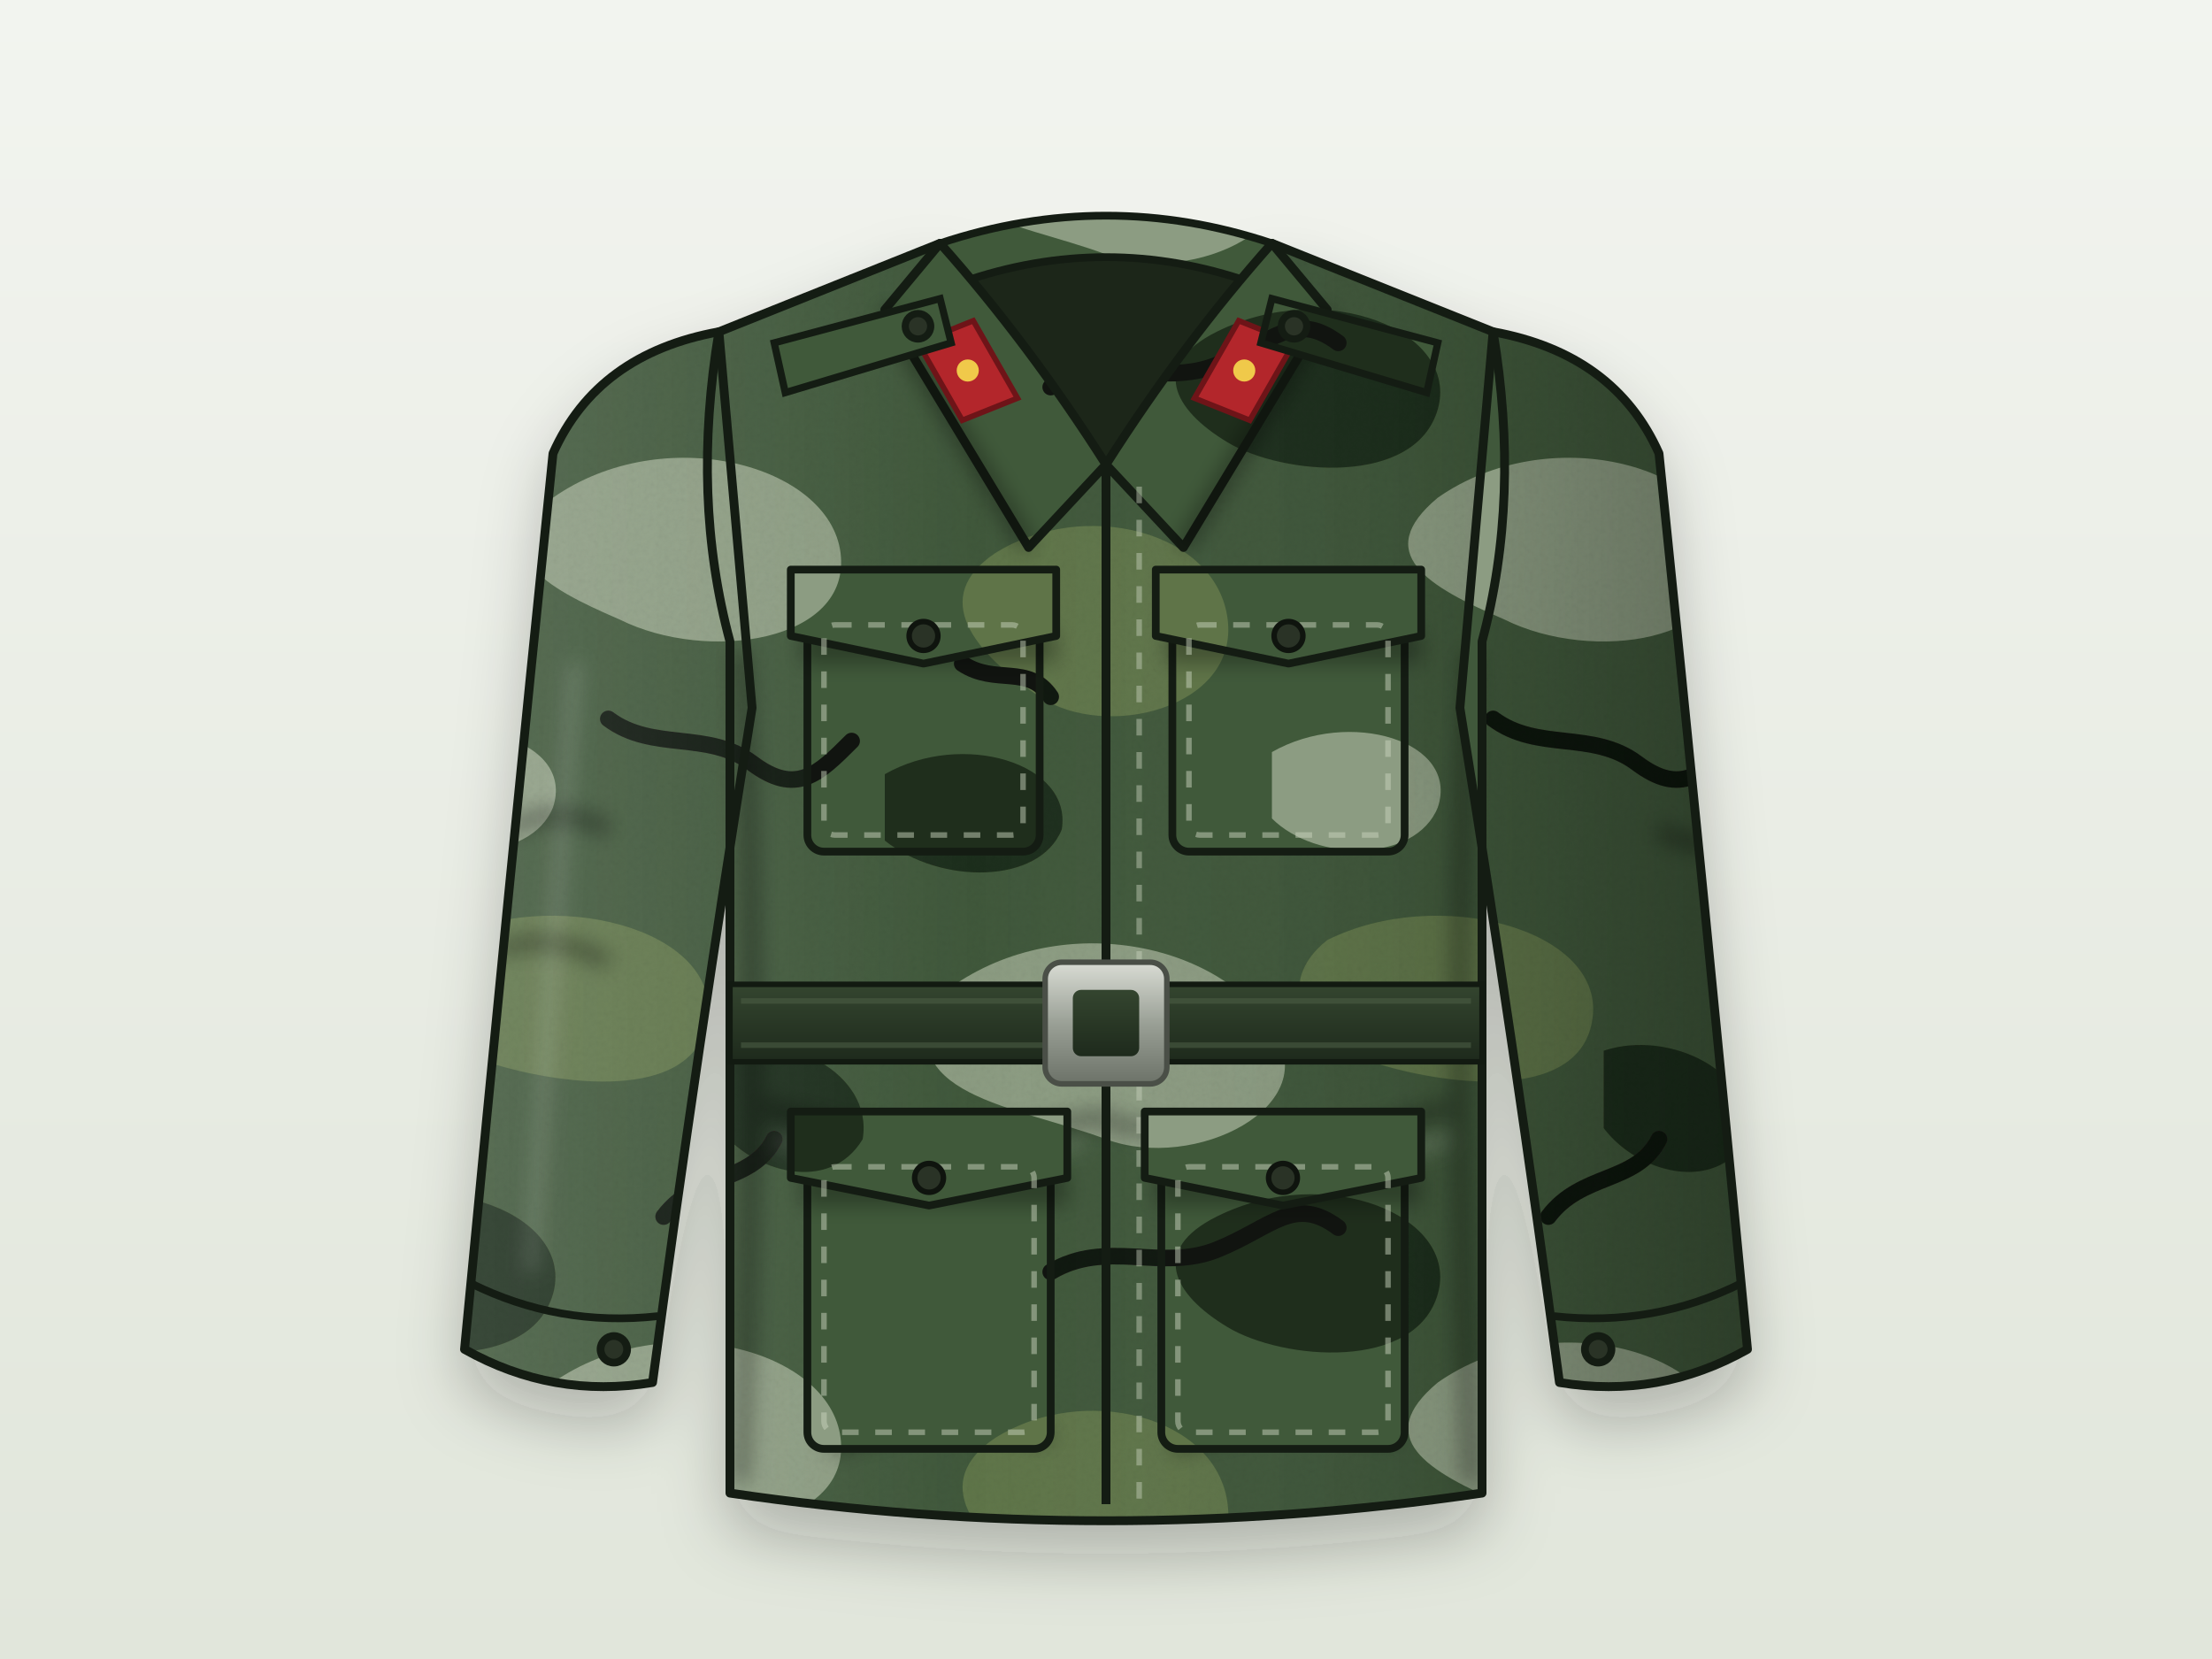
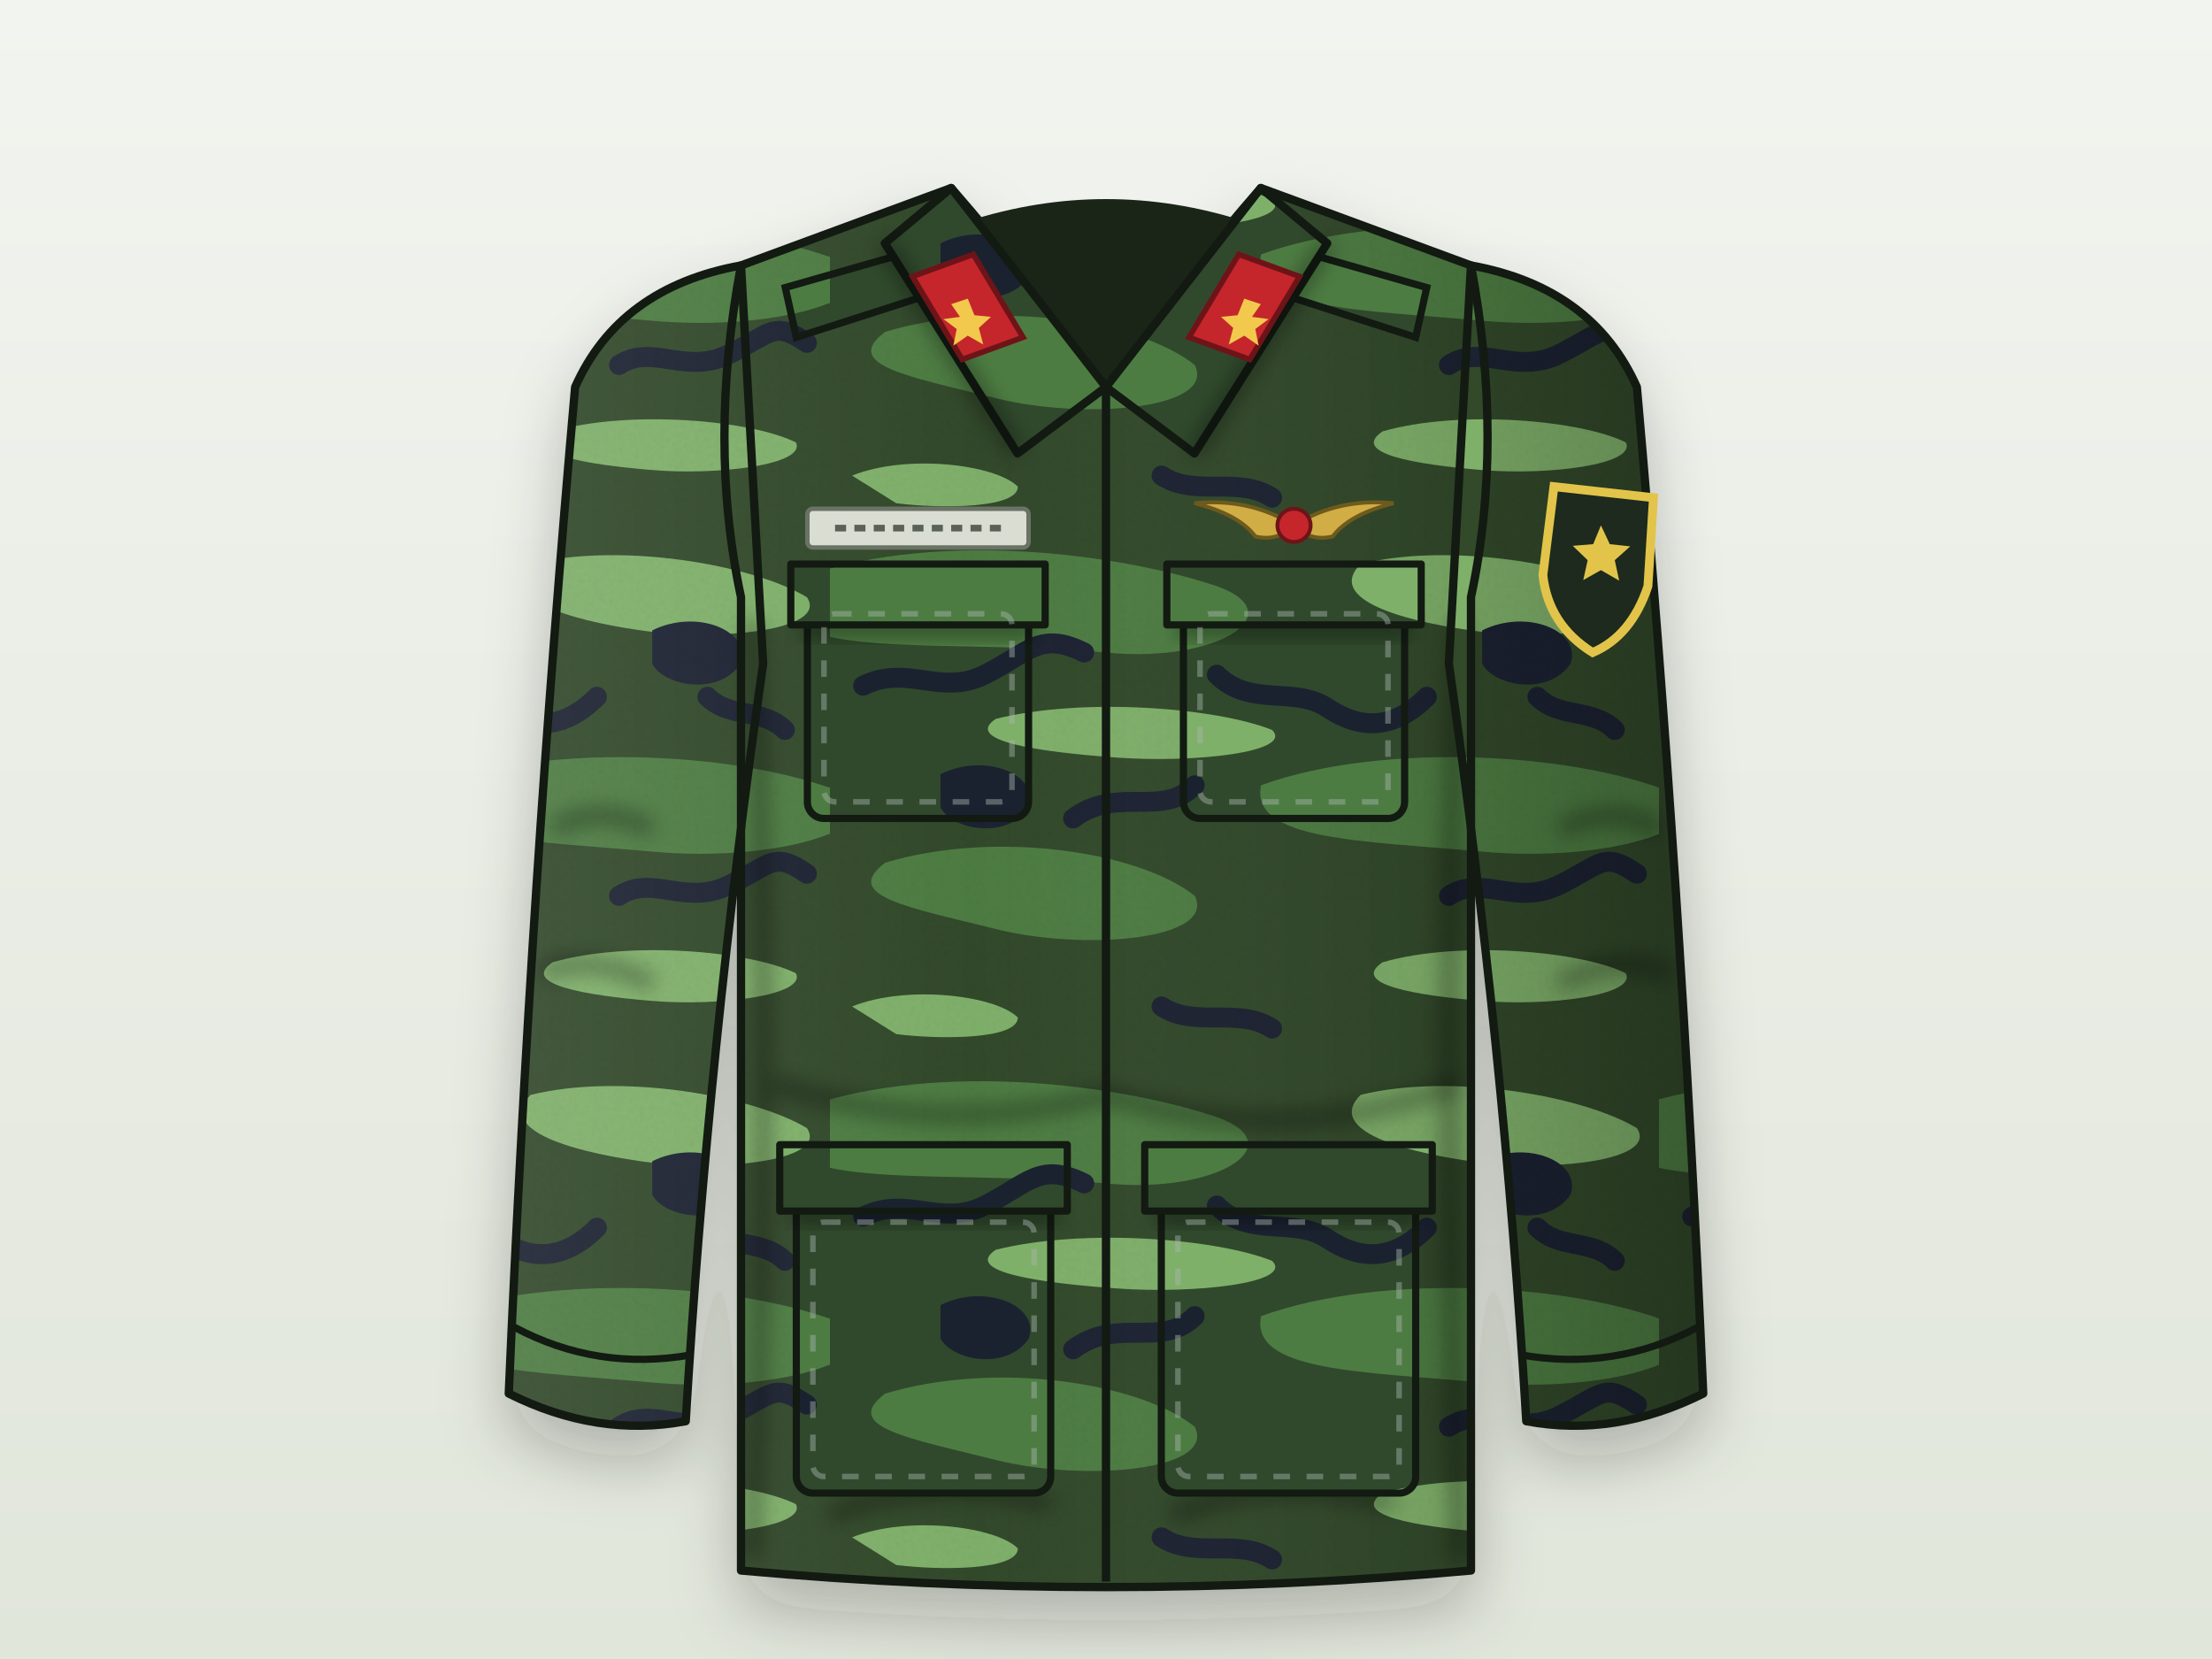
- <svg xmlns="http://www.w3.org/2000/svg" viewBox="0 0 400 300" role="img" aria-label="Áo dã ngoại quân đội, vải rằn ri xanh">
+ <svg xmlns="http://www.w3.org/2000/svg" viewBox="0 0 400 300" role="img" aria-label="Áo dã ngoại lục quân, vải rằn ri xanh đậm">
  <defs>
    <linearGradient id="bg" x1="0" y1="0" x2="0" y2="1">
      <stop offset="0" stop-color="#f2f4ef" />
      <stop offset="1" stop-color="#e1e6db" />
    </linearGradient>
-     <pattern id="camo" width="160" height="160" patternUnits="userSpaceOnUse">
-       <rect width="160" height="160" fill="#40593a" />
-       <path d="M10 20C30 4 60 10 70 26 80 40 56 52 40 46 24 40 0 38 10 20Z" fill="#8c9c82" />
-       <path d="M100 90C120 76 150 84 152 100 154 116 128 120 112 112 98 106 88 100 100 90Z" fill="#8c9c82" />
-       <path d="M80 10C100 0 130 8 128 24 126 40 100 36 88 32 76 28 70 18 80 10Z" fill="#5f7448" />
-       <path d="M20 100C36 90 60 96 62 112 64 128 40 134 28 126 16 118 8 108 20 100Z" fill="#5f7448" />
-       <path d="M60 60C80 50 104 60 100 74 96 88 72 86 62 80 52 74 48 66 60 60Z" fill="#1f2e1c" />
-       <path d="M130 30C142 26 158 34 156 46 150 56 136 52 130 44Z" fill="#1f2e1c" />
-       <path d="M0 140C14 132 34 138 32 150 28 160 10 160 0 152Z" fill="#1f2e1c" />
-       <path d="M70 136C84 128 104 134 100 146 96 156 78 156 70 148Z" fill="#8c9c82" />
-       <g fill="none" stroke="#111410" stroke-width="3" stroke-linecap="round">
-         <path d="M30 70c10-6 20 0 30-4s14-10 22-4" />
-         <path d="M110 130c8 6 18 2 26 8s12 2 18-4" />
-         <path d="M120 60c6-8 16-6 20-14" />
-         <path d="M14 120c6 4 12 0 16 6" />
+     <pattern id="camo" width="150" height="96" patternUnits="userSpaceOnUse">
+       <rect width="150" height="96" fill="#30492c" />
+       <path d="M-4 8C20 0 52 4 70 10 84 15 70 24 50 22 28 20 6 22-4 18Z" fill="#4d7c42" />
+       <path d="M78 46C100 38 136 40 154 48 160 54 140 60 118 58 96 56 76 56 78 46Z" fill="#4d7c42" />
+       <path d="M10 60C30 54 56 58 66 66 70 74 46 76 30 72 14 68 2 66 10 60Z" fill="#4d7c42" />
+       <path d="M96 6C112 2 136 6 146 12 150 18 130 20 116 18 102 16 90 12 96 6Z" fill="#7fb06a" />
+       <path d="M30 34C46 30 70 32 80 36 84 40 66 42 52 41 38 40 24 38 30 34Z" fill="#7fb06a" />
+       <path d="M100 78C114 74 136 76 144 80 146 84 130 86 118 85 106 84 94 82 100 78Z" fill="#7fb06a" />
+       <path d="M4 86C14 82 30 84 34 88 34 92 20 92 12 91Z" fill="#7fb06a" />
+       <g fill="none" stroke="#1a2230" stroke-width="3.6" stroke-linecap="round" stroke-linejoin="round">
+         <path d="M6 28c8-4 14 2 22-2s10-8 18-4" />
+         <path d="M70 26c6 6 14 2 20 6s12 4 18-2" />
+         <path d="M44 52c8-6 16 0 22-6" />
+         <path d="M112 66c6-4 12 2 20-2s8-6 14-2" />
+         <path d="M60 86c6 4 14 0 20 4" />
+         <path d="M128 30c4 4 10 2 14 6" />
      </g>
+       <path d="M118 18C126 14 136 18 134 24 130 30 120 28 118 24Z" fill="#1a2230" />
+       <path d="M20 44C28 40 38 44 36 50 32 56 22 54 20 50Z" fill="#1a2230" />
    </pattern>
    <linearGradient id="light" x1="0" x2="1">
-       <stop offset="0" stop-color="#fff" stop-opacity=".14" />
+       <stop offset="0" stop-color="#fff" stop-opacity=".1" />
      <stop offset=".4" stop-color="#fff" stop-opacity="0" />
      <stop offset=".75" stop-color="#000" stop-opacity=".08" />
-       <stop offset="1" stop-color="#000" stop-opacity=".3" />
-     </linearGradient>
-     <linearGradient id="metal" x1="0" y1="0" x2="0" y2="1">
-       <stop offset="0" stop-color="#d9dcd4" />
-       <stop offset=".5" stop-color="#9aa096" />
-       <stop offset="1" stop-color="#6c7268" />
+       <stop offset="1" stop-color="#000" stop-opacity=".28" />
    </linearGradient>
    <linearGradient id="web" x1="0" y1="0" x2="0" y2="1">
-       <stop offset="0" stop-color="#34452f" />
-       <stop offset="1" stop-color="#1e2a1c" />
+       <stop offset="0" stop-color="#2f3f33" />
+       <stop offset="1" stop-color="#18221b" />
+     </linearGradient>
+     <linearGradient id="buckle" x1="0" y1="0" x2="0" y2="1">
+       <stop offset="0" stop-color="#3e4a40" />
+       <stop offset="1" stop-color="#1c241e" />
    </linearGradient>
    <filter id="noise" x="0" y="0" width="100%" height="100%">
      <feTurbulence type="fractalNoise" baseFrequency="1.1" numOctaves="2" seed="4" stitchTiles="stitch" />
      <feColorMatrix type="saturate" values="0" />
    </filter>
    <filter id="soft">
      <feGaussianBlur stdDeviation="1.8" />
    </filter>
    <filter id="shadow" x="-20%" y="-20%" width="140%" height="140%">
      <feDropShadow dx="0" dy="6" stdDeviation="6" flood-color="#1b2418" flood-opacity=".28" />
    </filter>
-     <path id="torso" d="M170 44L130 60Q125 90 132 116L132 270Q200 280 268 270L268 116Q275 90 270 60L230 44Q214 60 200 84Q186 60 170 44Z" />
-     <path id="sleeveL" d="M130 60Q108 64 100 82Q92 160 84 244Q100 253 118 250Q126 190 136 128Z" />
-     <path id="sleeveR" d="M270 60Q292 64 300 82Q308 160 316 244Q300 253 282 250Q274 190 264 128Z" />
+     <path id="torso" d="M172 34L134 48Q128 80 134 108L134 284Q200 290 266 284L266 108Q272 80 266 48L228 34Q214 50 200 70Q186 50 172 34Z" />
+     <path id="sleeveL" d="M134 48Q112 52 104 70Q96 160 92 252Q108 260 124 257Q128 190 138 120Z" />
+     <path id="sleeveR" d="M266 48Q288 52 296 70Q304 160 308 252Q292 260 276 257Q272 190 262 120Z" />
    <clipPath id="clip">
      <use href="#torso" />
      <use href="#sleeveL" />
      <use href="#sleeveR" />
    </clipPath>
  </defs>
  <rect width="400" height="300" fill="url(#bg)" />
  <g filter="url(#shadow)">
    <use href="#sleeveL" fill="url(#camo)" />
    <use href="#sleeveR" fill="url(#camo)" />
    <use href="#torso" fill="url(#camo)" />
  </g>
  <g clip-path="url(#clip)">
-     <rect x="80" y="30" width="240" height="250" fill="url(#light)" />
+     <rect x="80" y="20" width="240" height="280" fill="url(#light)" />
    <g fill="none" stroke="#000" stroke-opacity=".32" stroke-width="3" filter="url(#soft)">
-       <path d="M134 118q4 60 0 150" />
-       <path d="M266 118q-4 60 0 150" />
-       <path d="M92 150q8-5 18 0M90 172q9-4 20 2M300 150q8 5 18 0" />
-       <path d="M138 200q30 10 60 2q32 10 64-2" />
-       <path d="M150 262q20-8 40-2M212 262q20-8 40-2" />
+       <path d="M136 112q4 70 0 170M264 112q-4 70 0 170" />
+       <path d="M100 150q8-5 18 0M98 176q9-4 20 2M300 150q-8-5-18 0M302 176q-9-4-20 2" />
+       <path d="M140 196q30 10 60 2q32 10 64-2" />
+       <path d="M150 274q20-8 40-2M212 274q20-8 40-2" />
    </g>
-     <g fill="none" stroke="#fff" stroke-opacity=".18" stroke-width="2" filter="url(#soft)">
-       <path d="M140 206q28 8 56 0M206 206q28 8 56 0" />
-       <path d="M104 120q-4 50-8 110" />
-     </g>
-     <rect x="80" y="30" width="240" height="250" filter="url(#noise)" opacity=".12" style="mix-blend-mode:multiply" />
+     <rect x="80" y="20" width="240" height="280" filter="url(#noise)" opacity=".12" style="mix-blend-mode:multiply" />
  </g>
-   <g fill="none" stroke="#141c13" stroke-width="1.6" stroke-linejoin="round">
+   <g fill="none" stroke="#121a12" stroke-width="1.5" stroke-linejoin="round">
    <use href="#sleeveL" />
    <use href="#sleeveR" />
    <use href="#torso" />
  </g>
-   <g stroke="#141c13" stroke-width="1.4">
-     <path d="M85 232Q101 240 119 238" fill="none" />
-     <path d="M315 232Q299 240 281 238" fill="none" />
-     <circle cx="111" cy="244" r="2.4" fill="#2a3326" />
-     <circle cx="289" cy="244" r="2.4" fill="#2a3326" />
+   <path d="M93 240Q108 248 125 245M307 240Q292 248 275 245" fill="none" stroke="#121a12" stroke-width="1.3" />
+   <path d="M281 88l18 2-1 16q-3 9-10 12-8-5-9-14z" fill="#1d2a1d" stroke="#e2c44a" stroke-width="1.6" />
+   <path d="M289.5 95l1.6 3.4 3.7.4-2.8 2.5.8 3.7-3.3-1.9-3.2 1.8.8-3.6-2.7-2.6 3.7-.3z" fill="#e2c44a" />
+   <g stroke="#121a12" stroke-width="1.3">
+     <path d="M142 52l28-8 2 8-28 9z" fill="url(#camo)" />
+     <path d="M258 52l-28-8-2 8 28 9z" fill="url(#camo)" />
+     <circle cx="166" cy="49" r="2.2" fill="#1d261d" />
+     <circle cx="234" cy="49" r="2.2" fill="#1d261d" />
  </g>
-   <path d="M174 50Q200 40 226 50Q214 62 200 84Q186 62 174 50Z" fill="#1c2619" />
-   <path d="M170 44Q200 34 230 44L226 51Q200 42 174 51Z" fill="url(#camo)" stroke="#141c13" stroke-width="1.4" />
-   <g stroke="#141c13" stroke-width="1.6" stroke-linejoin="round">
-     <path d="M170 44Q186 62 200 84L186 99L160 56Z" fill="url(#camo)" />
-     <path d="M230 44Q214 62 200 84L214 99L240 56Z" fill="url(#camo)" />
+   <path d="M175 40Q200 32 225 40Q214 54 200 70Q186 54 175 40Z" fill="#1a2518" />
+   <g stroke="#121a12" stroke-width="1.5" stroke-linejoin="round">
+     <path d="M172 34Q186 52 200 70L184 82L160 44Z" fill="url(#camo)" />
+     <path d="M228 34Q214 52 200 70L216 82L240 44Z" fill="url(#camo)" />
  </g>
-   <path d="M186 99L160 56M214 99L240 56" stroke="#000" stroke-opacity=".35" stroke-width="3" filter="url(#soft)" />
-   <path d="M166 62l10-4 8 14-10 4z" fill="#b3262b" stroke="#6e1418" />
-   <path d="M234 62l-10-4-8 14 10 4z" fill="#b3262b" stroke="#6e1418" />
-   <circle cx="175" cy="67" r="2" fill="#f0c94a" />
-   <circle cx="225" cy="67" r="2" fill="#f0c94a" />
-   <g stroke="#141c13" stroke-width="1.3">
-     <path d="M140 62l30-8 2 8-30 9z" fill="url(#camo)" />
-     <path d="M260 62l-30-8-2 8 30 9z" fill="url(#camo)" />
-     <circle cx="166" cy="59" r="2.3" fill="#2a3326" />
-     <circle cx="234" cy="59" r="2.3" fill="#2a3326" />
-   </g>
-   <path d="M200 84V272" stroke="#141c13" stroke-width="1.6" />
-   <path d="M206 88V272" stroke="#c9d2bd" stroke-opacity=".45" stroke-dasharray="3 3" />
-   <g stroke="#141c13" stroke-width="1.4" stroke-linejoin="round">
-     <rect x="146" y="110" width="42" height="44" rx="3" fill="url(#camo)" />
-     <rect x="212" y="110" width="42" height="44" rx="3" fill="url(#camo)" />
-     <rect x="146" y="208" width="44" height="54" rx="3" fill="url(#camo)" />
-     <rect x="210" y="208" width="44" height="54" rx="3" fill="url(#camo)" />
+   <path d="M184 82L160 44M216 82L240 44" stroke="#000" stroke-opacity=".35" stroke-width="3" filter="url(#soft)" />
+   <path d="M165 50l11-4 9 15-11 4z" fill="#c4262c" stroke="#6e1418" />
+   <path d="M235 50l-11-4-9 15 11 4z" fill="#c4262c" stroke="#6e1418" />
+   <path d="M172 55l3-1 1.2 3 3 .3-2.2 2 .8 3-2.8-1.6-2.6 1.8.6-3-2.4-1.8 3-.4z" fill="#f2c94c" />
+   <path d="M228 55l-3-1-1.2 3-3 .3 2.2 2-.8 3 2.8-1.6 2.6 1.8-.6-3 2.4-1.8-3-.4z" fill="#f2c94c" />
+   <path d="M200 70V286" stroke="#121a12" stroke-width="1.5" />
+   <rect x="146" y="92" width="40" height="7" rx="1" fill="#d9ddd2" stroke="#6b7266" stroke-width=".8" />
+   <path d="M151 95.5h30" stroke="#5a6157" stroke-width="1.2" stroke-dasharray="2 1.5" />
+   <path d="M234 95q-8-5-18-4 8 2 11 6 4 1 7-2zM234 95q8-5 18-4-8 2-11 6-4 1-7-2z" fill="#d1ad45" stroke="#6e5a1c" stroke-width=".7" />
+   <circle cx="234" cy="95" r="3" fill="#c4262c" stroke="#6e1418" stroke-width=".7" />
+   <g stroke="#121a12" stroke-width="1.3" stroke-linejoin="round">
+     <rect x="146" y="108" width="40" height="40" rx="3" fill="url(#camo)" />
+     <rect x="214" y="108" width="40" height="40" rx="3" fill="url(#camo)" />
  </g>
  <g fill="#000" opacity=".3" filter="url(#soft)">
-     <rect x="145" y="114" width="46" height="6" />
-     <rect x="211" y="114" width="46" height="6" />
-     <rect x="145" y="212" width="48" height="6" />
-     <rect x="209" y="212" width="48" height="6" />
+     <rect x="145" y="111" width="42" height="5" />
+     <rect x="213" y="111" width="42" height="5" />
  </g>
-   <g stroke="#141c13" stroke-width="1.4" stroke-linejoin="round">
-     <path d="M143 103h48v12l-24 5-24-5z" fill="url(#camo)" />
-     <path d="M209 103h48v12l-24 5-24-5z" fill="url(#camo)" />
-     <path d="M143 201h50v12l-25 5-25-5z" fill="url(#camo)" />
-     <path d="M207 201h50v12l-25 5-25-5z" fill="url(#camo)" />
+   <g stroke="#121a12" stroke-width="1.3" stroke-linejoin="round">
+     <path d="M143 102h46v11H143z" fill="url(#camo)" />
+     <path d="M211 102h46v11H211z" fill="url(#camo)" />
  </g>
-   <g fill="none" stroke="#c9d2bd" stroke-opacity=".5" stroke-dasharray="3 3">
-     <rect x="149" y="113" width="36" height="38" rx="2" />
-     <rect x="215" y="113" width="36" height="38" rx="2" />
-     <rect x="149" y="211" width="38" height="48" rx="2" />
-     <rect x="213" y="211" width="38" height="48" rx="2" />
+   <g stroke="#121a12" stroke-width="1.3" stroke-linejoin="round">
+     <rect x="144" y="214" width="46" height="56" rx="3" fill="url(#camo)" />
+     <rect x="210" y="214" width="46" height="56" rx="3" fill="url(#camo)" />
  </g>
-   <g fill="#2a3326" stroke="#0f140e">
-     <circle cx="167" cy="115" r="2.6" />
-     <circle cx="233" cy="115" r="2.6" />
-     <circle cx="168" cy="213" r="2.6" />
-     <circle cx="232" cy="213" r="2.6" />
+   <g fill="#000" opacity=".3" filter="url(#soft)">
+     <rect x="143" y="217" width="48" height="5" />
+     <rect x="209" y="217" width="48" height="5" />
  </g>
-   <rect x="132" y="178" width="136" height="14" fill="url(#web)" stroke="#121a11" />
-   <path d="M134 181h132M134 189h132" stroke="#4a5c44" stroke-opacity=".6" />
-   <rect x="189" y="174" width="22" height="22" rx="3" fill="url(#metal)" stroke="#4a4f47" />
-   <rect x="194" y="179" width="12" height="12" rx="1.5" fill="url(#web)" />
+   <g stroke="#121a12" stroke-width="1.3" stroke-linejoin="round">
+     <path d="M141 207h52v12H141z" fill="url(#camo)" />
+     <path d="M207 207h52v12H207z" fill="url(#camo)" />
+   </g>
+   <g fill="none" stroke="#a9b5ad" stroke-opacity=".45" stroke-dasharray="3 3">
+     <rect x="149" y="111" width="34" height="34" rx="2" />
+     <rect x="217" y="111" width="34" height="34" rx="2" />
+     <rect x="147" y="221" width="40" height="46" rx="2" />
+     <rect x="213" y="221" width="40" height="46" rx="2" />
+   </g>
</svg>
